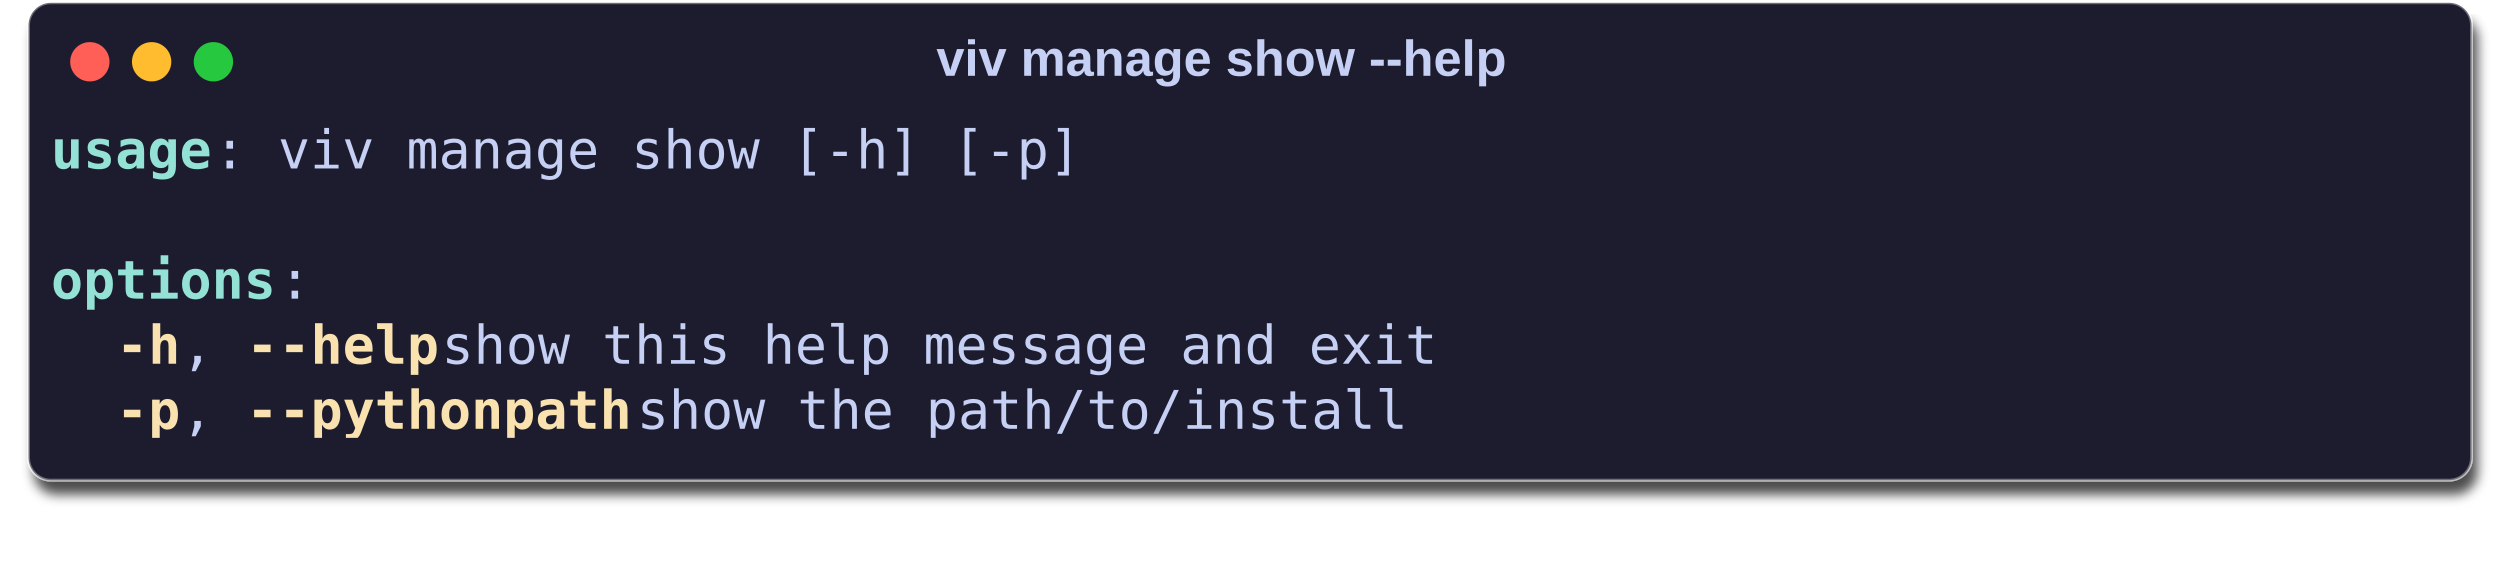
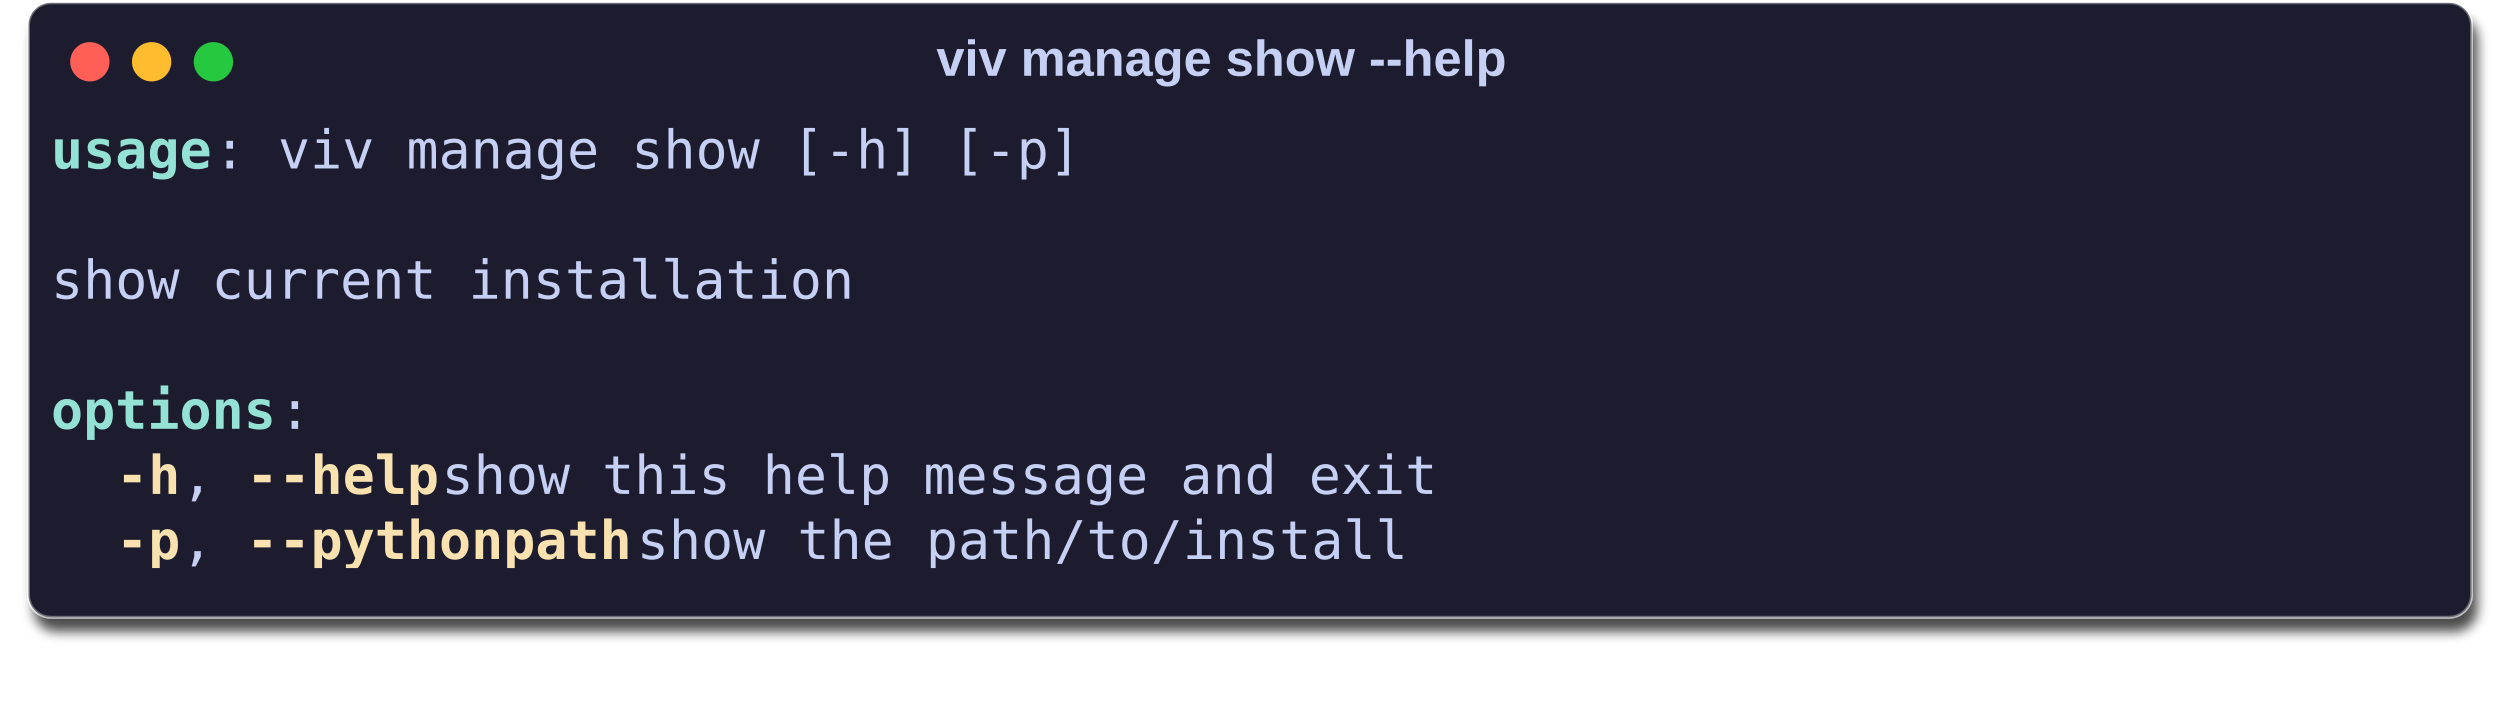
- <svg xmlns="http://www.w3.org/2000/svg" class="rich-terminal shadow" viewBox="0 0 890.333 204.333">
+ <svg xmlns="http://www.w3.org/2000/svg" class="rich-terminal shadow" viewBox="0 0 890.333 253.133">
  <style>

    @font-face {
        font-family: "Fira Code";
        src: local("FiraCode-Regular"),
                url("https://cdnjs.cloudflare.com/ajax/libs/firacode/6.2.0/woff2/FiraCode-Regular.woff2") format("woff2"),
                url("https://cdnjs.cloudflare.com/ajax/libs/firacode/6.2.0/woff/FiraCode-Regular.woff") format("woff");
        font-style: normal;
        font-weight: 400;
    }
    @font-face {
        font-family: "Fira Code";
        src: local("FiraCode-Bold"),
                url("https://cdnjs.cloudflare.com/ajax/libs/firacode/6.2.0/woff2/FiraCode-Bold.woff2") format("woff2"),
                url("https://cdnjs.cloudflare.com/ajax/libs/firacode/6.2.0/woff/FiraCode-Bold.woff") format("woff");
        font-style: bold;
        font-weight: 700;
    }

-     .terminal-991960897-matrix {
+     .terminal-3171039215-matrix {
        font-family: Fira Code, monospace;
        font-size: 20px;
        line-height: 24.4px;
        font-variant-east-asian: full-width;
    }

-     .terminal-991960897-title {
+     .terminal-3171039215-title {
        font-size: 18px;
        font-weight: bold;
        font-family: arial;
    }

    .shadow {
        -webkit-filter: drop-shadow( 2px 5px 2px rgba(0, 0, 0, .7));
        filter: drop-shadow( 2px 5px 2px rgba(0, 0, 0, .7));
    }
-     .terminal-991960897-r1 { fill: #94e2d5;font-weight: bold }
- .terminal-991960897-r2 { fill: #c6d0f5 }
- .terminal-991960897-r3 { fill: #f9e2af;font-weight: bold }
+     .terminal-3171039215-r1 { fill: #94e2d5;font-weight: bold }
+ .terminal-3171039215-r2 { fill: #c6d0f5 }
+ .terminal-3171039215-r3 { fill: #f9e2af;font-weight: bold }
    </style>
  <defs>
-     <clipPath id="terminal-991960897-clip-terminal">
-       <rect x="0" y="0" width="853.0" height="121.0" />
+     <clipPath id="terminal-3171039215-clip-terminal">
+       <rect x="0" y="0" width="853.0" height="169.8" />
    </clipPath>
-     <clipPath id="terminal-991960897-line-0">
+     <clipPath id="terminal-3171039215-line-0">
      <rect x="0" y="1.5" width="854" height="24.65" />
    </clipPath>
-     <clipPath id="terminal-991960897-line-1">
+     <clipPath id="terminal-3171039215-line-1">
      <rect x="0" y="25.9" width="854" height="24.65" />
    </clipPath>
-     <clipPath id="terminal-991960897-line-2">
+     <clipPath id="terminal-3171039215-line-2">
      <rect x="0" y="50.3" width="854" height="24.65" />
    </clipPath>
-     <clipPath id="terminal-991960897-line-3">
+     <clipPath id="terminal-3171039215-line-3">
      <rect x="0" y="74.7" width="854" height="24.65" />
    </clipPath>
+     <clipPath id="terminal-3171039215-line-4">
+       <rect x="0" y="99.1" width="854" height="24.65" />
+     </clipPath>
+     <clipPath id="terminal-3171039215-line-5">
+       <rect x="0" y="123.5" width="854" height="24.65" />
+     </clipPath>
  </defs>
-   <rect fill="#1e1e2e" stroke="rgba(255,255,255,0.35)" stroke-width="1" x="10.167" y="1" width="870" height="170" rx="8" />
-   <text class="terminal-991960897-title" fill="#c6d0f5" text-anchor="middle" x="435" y="27">viv manage show --help</text>
+   <rect fill="#1e1e2e" stroke="rgba(255,255,255,0.35)" stroke-width="1" x="10.167" y="1" width="870" height="218.8" rx="8" />
+   <text class="terminal-3171039215-title" fill="#c6d0f5" text-anchor="middle" x="435" y="27">viv manage show --help</text>
  <g transform="translate(32,22)">
    <circle cx="0" cy="0" r="7" fill="#ff5f57" />
    <circle cx="22" cy="0" r="7" fill="#febc2e" />
    <circle cx="44" cy="0" r="7" fill="#28c840" />
  </g>
-   <g transform="translate(18.16667, 41) scale(.95)" clip-path="url(#terminal-991960897-clip-terminal)">
-     <g class="terminal-991960897-matrix">
-       <text class="terminal-991960897-r1" x="0" y="20" textLength="61" clip-path="url(#terminal-991960897-line-0)">usage</text>
-       <text class="terminal-991960897-r2" x="61" y="20" textLength="329.4" clip-path="url(#terminal-991960897-line-0)">: viv manage show [-h] [-p]</text>
-       <text class="terminal-991960897-r2" x="854" y="20" textLength="12.2" clip-path="url(#terminal-991960897-line-0)">
+   <g transform="translate(18.16667, 41) scale(.95)" clip-path="url(#terminal-3171039215-clip-terminal)">
+     <g class="terminal-3171039215-matrix">
+       <text class="terminal-3171039215-r1" x="0" y="20" textLength="61" clip-path="url(#terminal-3171039215-line-0)">usage</text>
+       <text class="terminal-3171039215-r2" x="61" y="20" textLength="329.4" clip-path="url(#terminal-3171039215-line-0)">: viv manage show [-h] [-p]</text>
+       <text class="terminal-3171039215-r2" x="854" y="20" textLength="12.2" clip-path="url(#terminal-3171039215-line-0)">
</text>
-       <text class="terminal-991960897-r2" x="854" y="44.4" textLength="12.2" clip-path="url(#terminal-991960897-line-1)">
+       <text class="terminal-3171039215-r2" x="854" y="44.4" textLength="12.2" clip-path="url(#terminal-3171039215-line-1)">
</text>
-       <text class="terminal-991960897-r1" x="0" y="68.8" textLength="85.4" clip-path="url(#terminal-991960897-line-2)">options</text>
-       <text class="terminal-991960897-r2" x="85.4" y="68.8" textLength="12.2" clip-path="url(#terminal-991960897-line-2)">:</text>
-       <text class="terminal-991960897-r2" x="854" y="68.8" textLength="12.2" clip-path="url(#terminal-991960897-line-2)">
+       <text class="terminal-3171039215-r2" x="0" y="68.8" textLength="305" clip-path="url(#terminal-3171039215-line-2)">show current installation</text>
+       <text class="terminal-3171039215-r2" x="854" y="68.8" textLength="12.2" clip-path="url(#terminal-3171039215-line-2)">
</text>
-       <text class="terminal-991960897-r3" x="24.4" y="93.2" textLength="24.4" clip-path="url(#terminal-991960897-line-3)">-h</text>
-       <text class="terminal-991960897-r2" x="48.8" y="93.2" textLength="24.4" clip-path="url(#terminal-991960897-line-3)">, </text>
-       <text class="terminal-991960897-r3" x="73.2" y="93.2" textLength="73.2" clip-path="url(#terminal-991960897-line-3)">--help</text>
-       <text class="terminal-991960897-r2" x="146.4" y="93.2" textLength="500.2" clip-path="url(#terminal-991960897-line-3)">          show this help message and exit</text>
-       <text class="terminal-991960897-r2" x="854" y="93.2" textLength="12.2" clip-path="url(#terminal-991960897-line-3)">
+       <text class="terminal-3171039215-r2" x="854" y="93.2" textLength="12.2" clip-path="url(#terminal-3171039215-line-3)">
</text>
-       <text class="terminal-991960897-r3" x="24.4" y="117.6" textLength="24.4" clip-path="url(#terminal-991960897-line-4)">-p</text>
-       <text class="terminal-991960897-r2" x="48.8" y="117.6" textLength="24.4" clip-path="url(#terminal-991960897-line-4)">, </text>
-       <text class="terminal-991960897-r3" x="73.2" y="117.6" textLength="146.4" clip-path="url(#terminal-991960897-line-4)">--pythonpath</text>
-       <text class="terminal-991960897-r2" x="219.6" y="117.6" textLength="341.6" clip-path="url(#terminal-991960897-line-4)">    show the path/to/install</text>
-       <text class="terminal-991960897-r2" x="854" y="117.6" textLength="12.2" clip-path="url(#terminal-991960897-line-4)">
+       <text class="terminal-3171039215-r1" x="0" y="117.6" textLength="85.4" clip-path="url(#terminal-3171039215-line-4)">options</text>
+       <text class="terminal-3171039215-r2" x="85.4" y="117.6" textLength="12.2" clip-path="url(#terminal-3171039215-line-4)">:</text>
+       <text class="terminal-3171039215-r2" x="854" y="117.6" textLength="12.2" clip-path="url(#terminal-3171039215-line-4)">
+ </text>
+       <text class="terminal-3171039215-r3" x="24.4" y="142" textLength="24.4" clip-path="url(#terminal-3171039215-line-5)">-h</text>
+       <text class="terminal-3171039215-r2" x="48.8" y="142" textLength="24.4" clip-path="url(#terminal-3171039215-line-5)">, </text>
+       <text class="terminal-3171039215-r3" x="73.2" y="142" textLength="73.2" clip-path="url(#terminal-3171039215-line-5)">--help</text>
+       <text class="terminal-3171039215-r2" x="146.4" y="142" textLength="500.2" clip-path="url(#terminal-3171039215-line-5)">          show this help message and exit</text>
+       <text class="terminal-3171039215-r2" x="854" y="142" textLength="12.2" clip-path="url(#terminal-3171039215-line-5)">
+ </text>
+       <text class="terminal-3171039215-r3" x="24.4" y="166.4" textLength="24.4" clip-path="url(#terminal-3171039215-line-6)">-p</text>
+       <text class="terminal-3171039215-r2" x="48.8" y="166.4" textLength="24.4" clip-path="url(#terminal-3171039215-line-6)">, </text>
+       <text class="terminal-3171039215-r3" x="73.2" y="166.4" textLength="146.4" clip-path="url(#terminal-3171039215-line-6)">--pythonpath</text>
+       <text class="terminal-3171039215-r2" x="219.6" y="166.4" textLength="341.6" clip-path="url(#terminal-3171039215-line-6)">    show the path/to/install</text>
+       <text class="terminal-3171039215-r2" x="854" y="166.4" textLength="12.2" clip-path="url(#terminal-3171039215-line-6)">
</text>
    </g>
  </g>
</svg>
